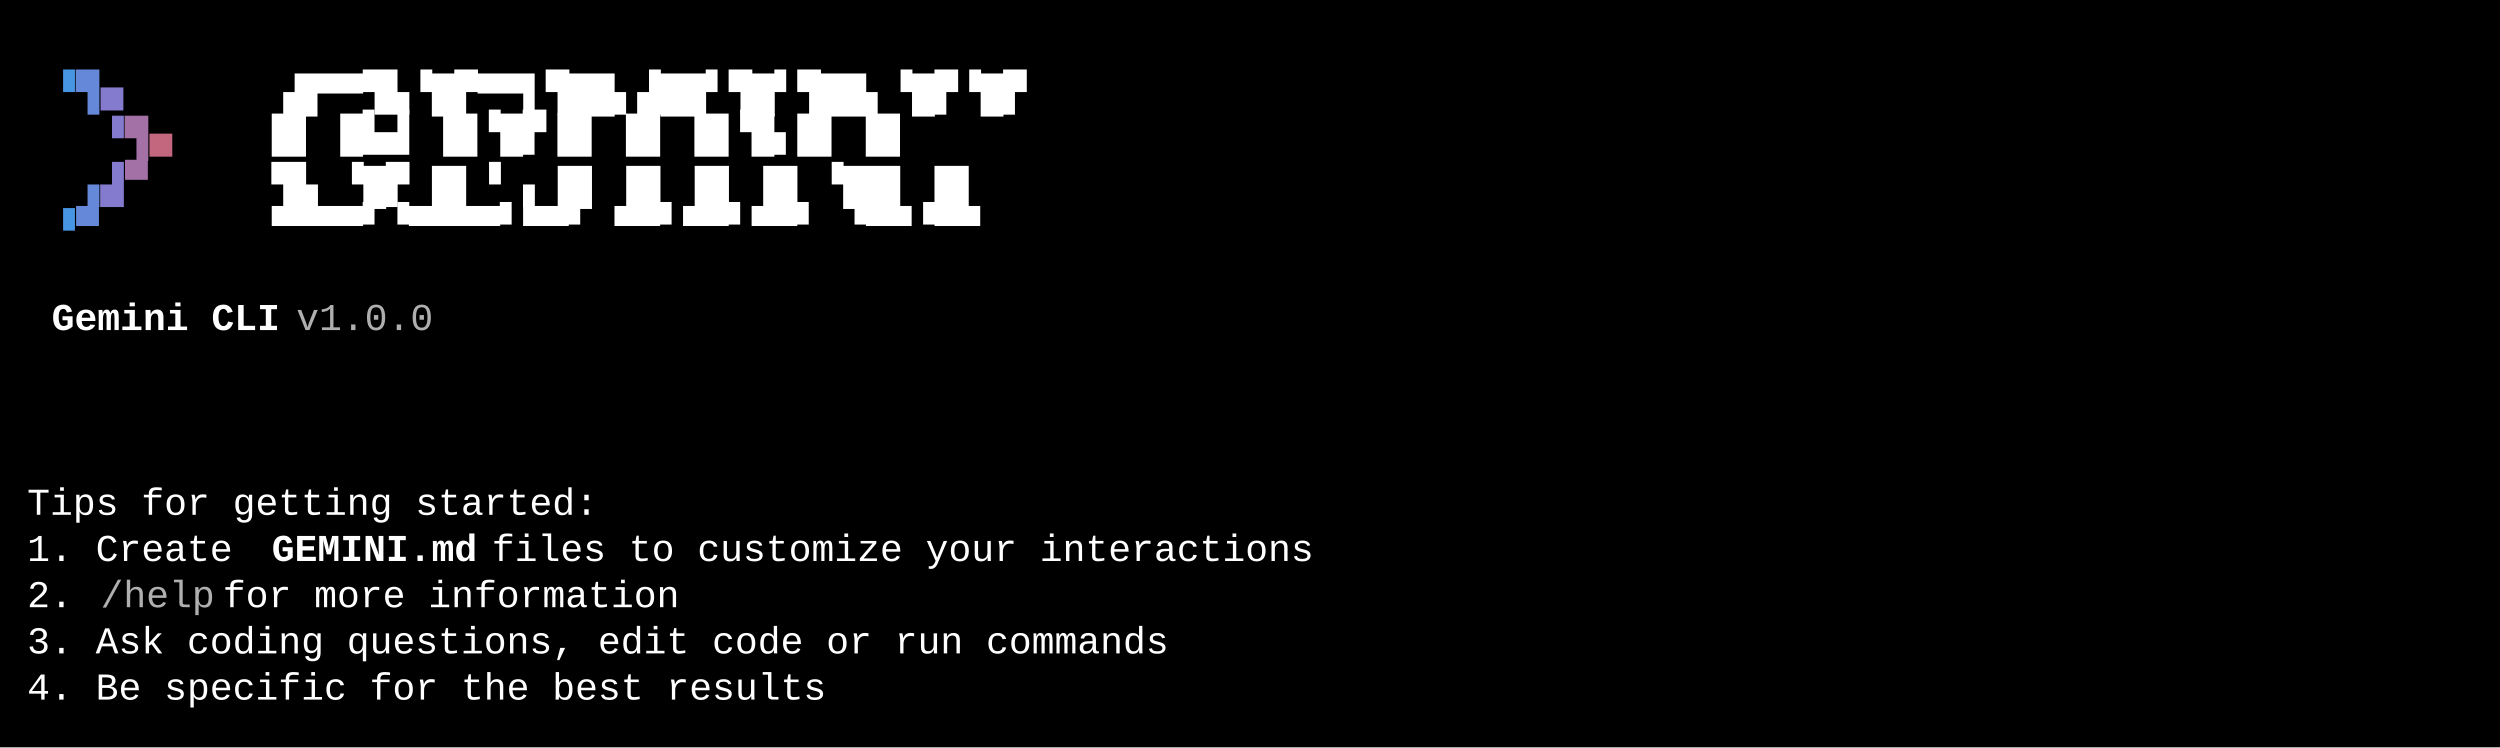
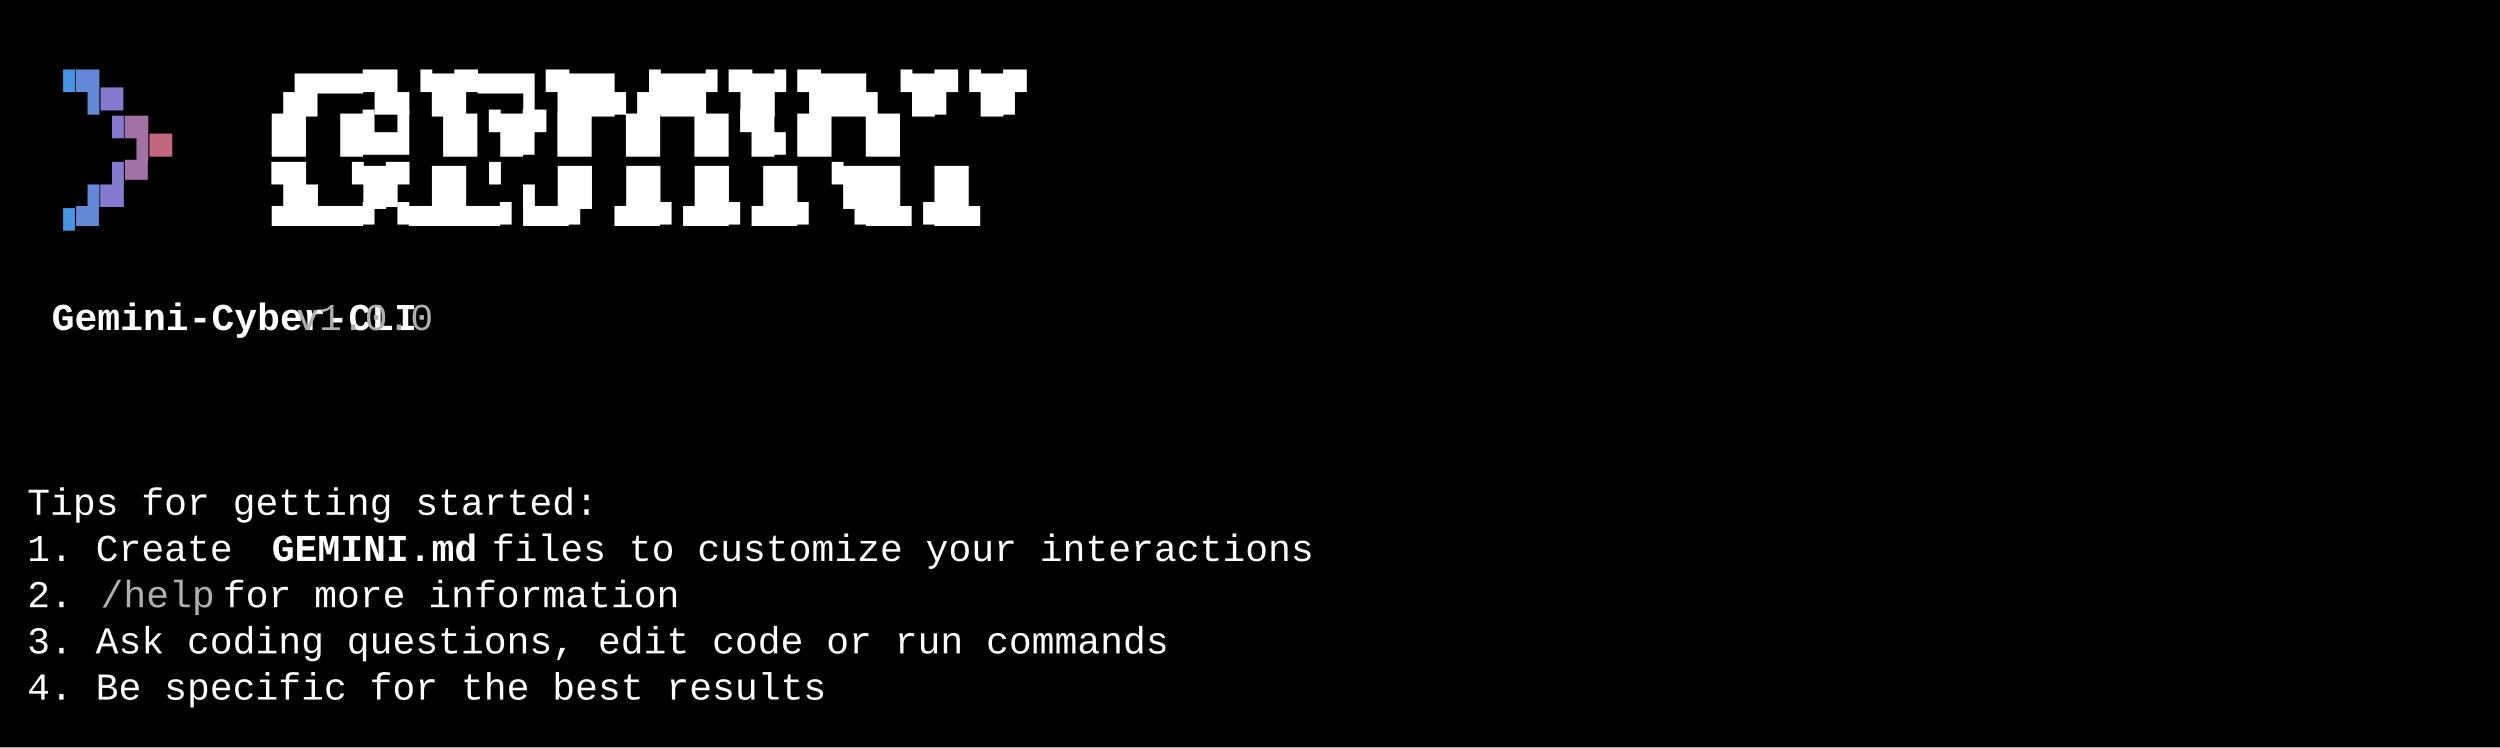
<svg xmlns="http://www.w3.org/2000/svg" width="920" height="275" viewBox="0 0 920 275">
  <style>
    text { font-family: Consolas, "Courier New", monospace; font-size: 14px; dominant-baseline: text-before-edge; white-space: pre; }
  </style>
  <rect width="920" height="275" fill="#000000" />
  <g transform="translate(10, 10)">
    <text x="9" y="19" fill="#4796e4" textLength="9" lengthAdjust="spacingAndGlyphs">▝</text>
    <text x="18" y="19" fill="#6688d9" textLength="9" lengthAdjust="spacingAndGlyphs">▜</text>
    <text x="27" y="19" fill="#847ace" textLength="9" lengthAdjust="spacingAndGlyphs">▄</text>
    <text x="90" y="19" fill="#ffffff" textLength="297" lengthAdjust="spacingAndGlyphs">▗█▀▀▜▙▝█▛▀▀▌▜██▖▟██▘▜█▘▜██▖▝█▛▝█▛</text>
    <text x="27" y="36" fill="#847ace" textLength="9" lengthAdjust="spacingAndGlyphs">▝</text>
    <text x="36" y="36" fill="#a471a7" textLength="9" lengthAdjust="spacingAndGlyphs">▜</text>
    <text x="45" y="36" fill="#c3677f" textLength="9" lengthAdjust="spacingAndGlyphs">▄</text>
    <text x="90" y="36" fill="#ffffff" textLength="297" lengthAdjust="spacingAndGlyphs">█▌     █▙▟  ▐█▝█▛▐█ ▐█ ▐█▝█▖█▌ █▌</text>
    <text x="18" y="53" fill="#6688d9" textLength="9" lengthAdjust="spacingAndGlyphs">▗</text>
    <text x="27" y="53" fill="#847ace" textLength="9" lengthAdjust="spacingAndGlyphs">▟</text>
    <text x="36" y="53" fill="#a471a7" textLength="9" lengthAdjust="spacingAndGlyphs">▀</text>
    <text x="90" y="53" fill="#ffffff" textLength="297" lengthAdjust="spacingAndGlyphs">▜▙ ▝█▛ █▌▝ ▖▐█   ▐█ ▐█ ▐█ ▝██▌ █▌</text>
    <text x="9" y="70" fill="#4796e4" textLength="9" lengthAdjust="spacingAndGlyphs">▝</text>
    <text x="18" y="70" fill="#6688d9" textLength="9" lengthAdjust="spacingAndGlyphs">▀</text>
    <text x="90" y="70" fill="#ffffff" textLength="297" lengthAdjust="spacingAndGlyphs"> ▀▀▀▀▘▝▀▀▀▀▘▀▀▘  ▀▀▘▀▀▘▀▀▘ ▝▀▀▝▀▀</text>
-     <text x="9" y="104" fill="#ffffff" textLength="90" lengthAdjust="spacingAndGlyphs" font-weight="bold">Gemini CLI</text>
+     <text x="9" y="104" fill="#ffffff" textLength="90" lengthAdjust="spacingAndGlyphs" font-weight="bold">Gemini-Cyber-CLI</text>
    <text x="99" y="104" fill="#afafaf" textLength="63" lengthAdjust="spacingAndGlyphs"> v1.0.0</text>
    <text x="0" y="172" fill="#ffffff" textLength="225" lengthAdjust="spacingAndGlyphs">Tips for getting started:</text>
    <text x="0" y="189" fill="#ffffff" textLength="90" lengthAdjust="spacingAndGlyphs">1. Create </text>
    <text x="90" y="189" fill="#ffffff" textLength="81" lengthAdjust="spacingAndGlyphs" font-weight="bold">GEMINI.md</text>
    <text x="171" y="189" fill="#ffffff" textLength="333" lengthAdjust="spacingAndGlyphs"> files to customize your interactions</text>
    <text x="0" y="206" fill="#ffffff" textLength="27" lengthAdjust="spacingAndGlyphs">2. </text>
    <text x="27" y="206" fill="#afafaf" textLength="45" lengthAdjust="spacingAndGlyphs">/help</text>
    <text x="72" y="206" fill="#ffffff" textLength="189" lengthAdjust="spacingAndGlyphs"> for more information</text>
    <text x="0" y="223" fill="#ffffff" textLength="450" lengthAdjust="spacingAndGlyphs">3. Ask coding questions, edit code or run commands</text>
    <text x="0" y="240" fill="#ffffff" textLength="315" lengthAdjust="spacingAndGlyphs">4. Be specific for the best results</text>
  </g>
</svg>
